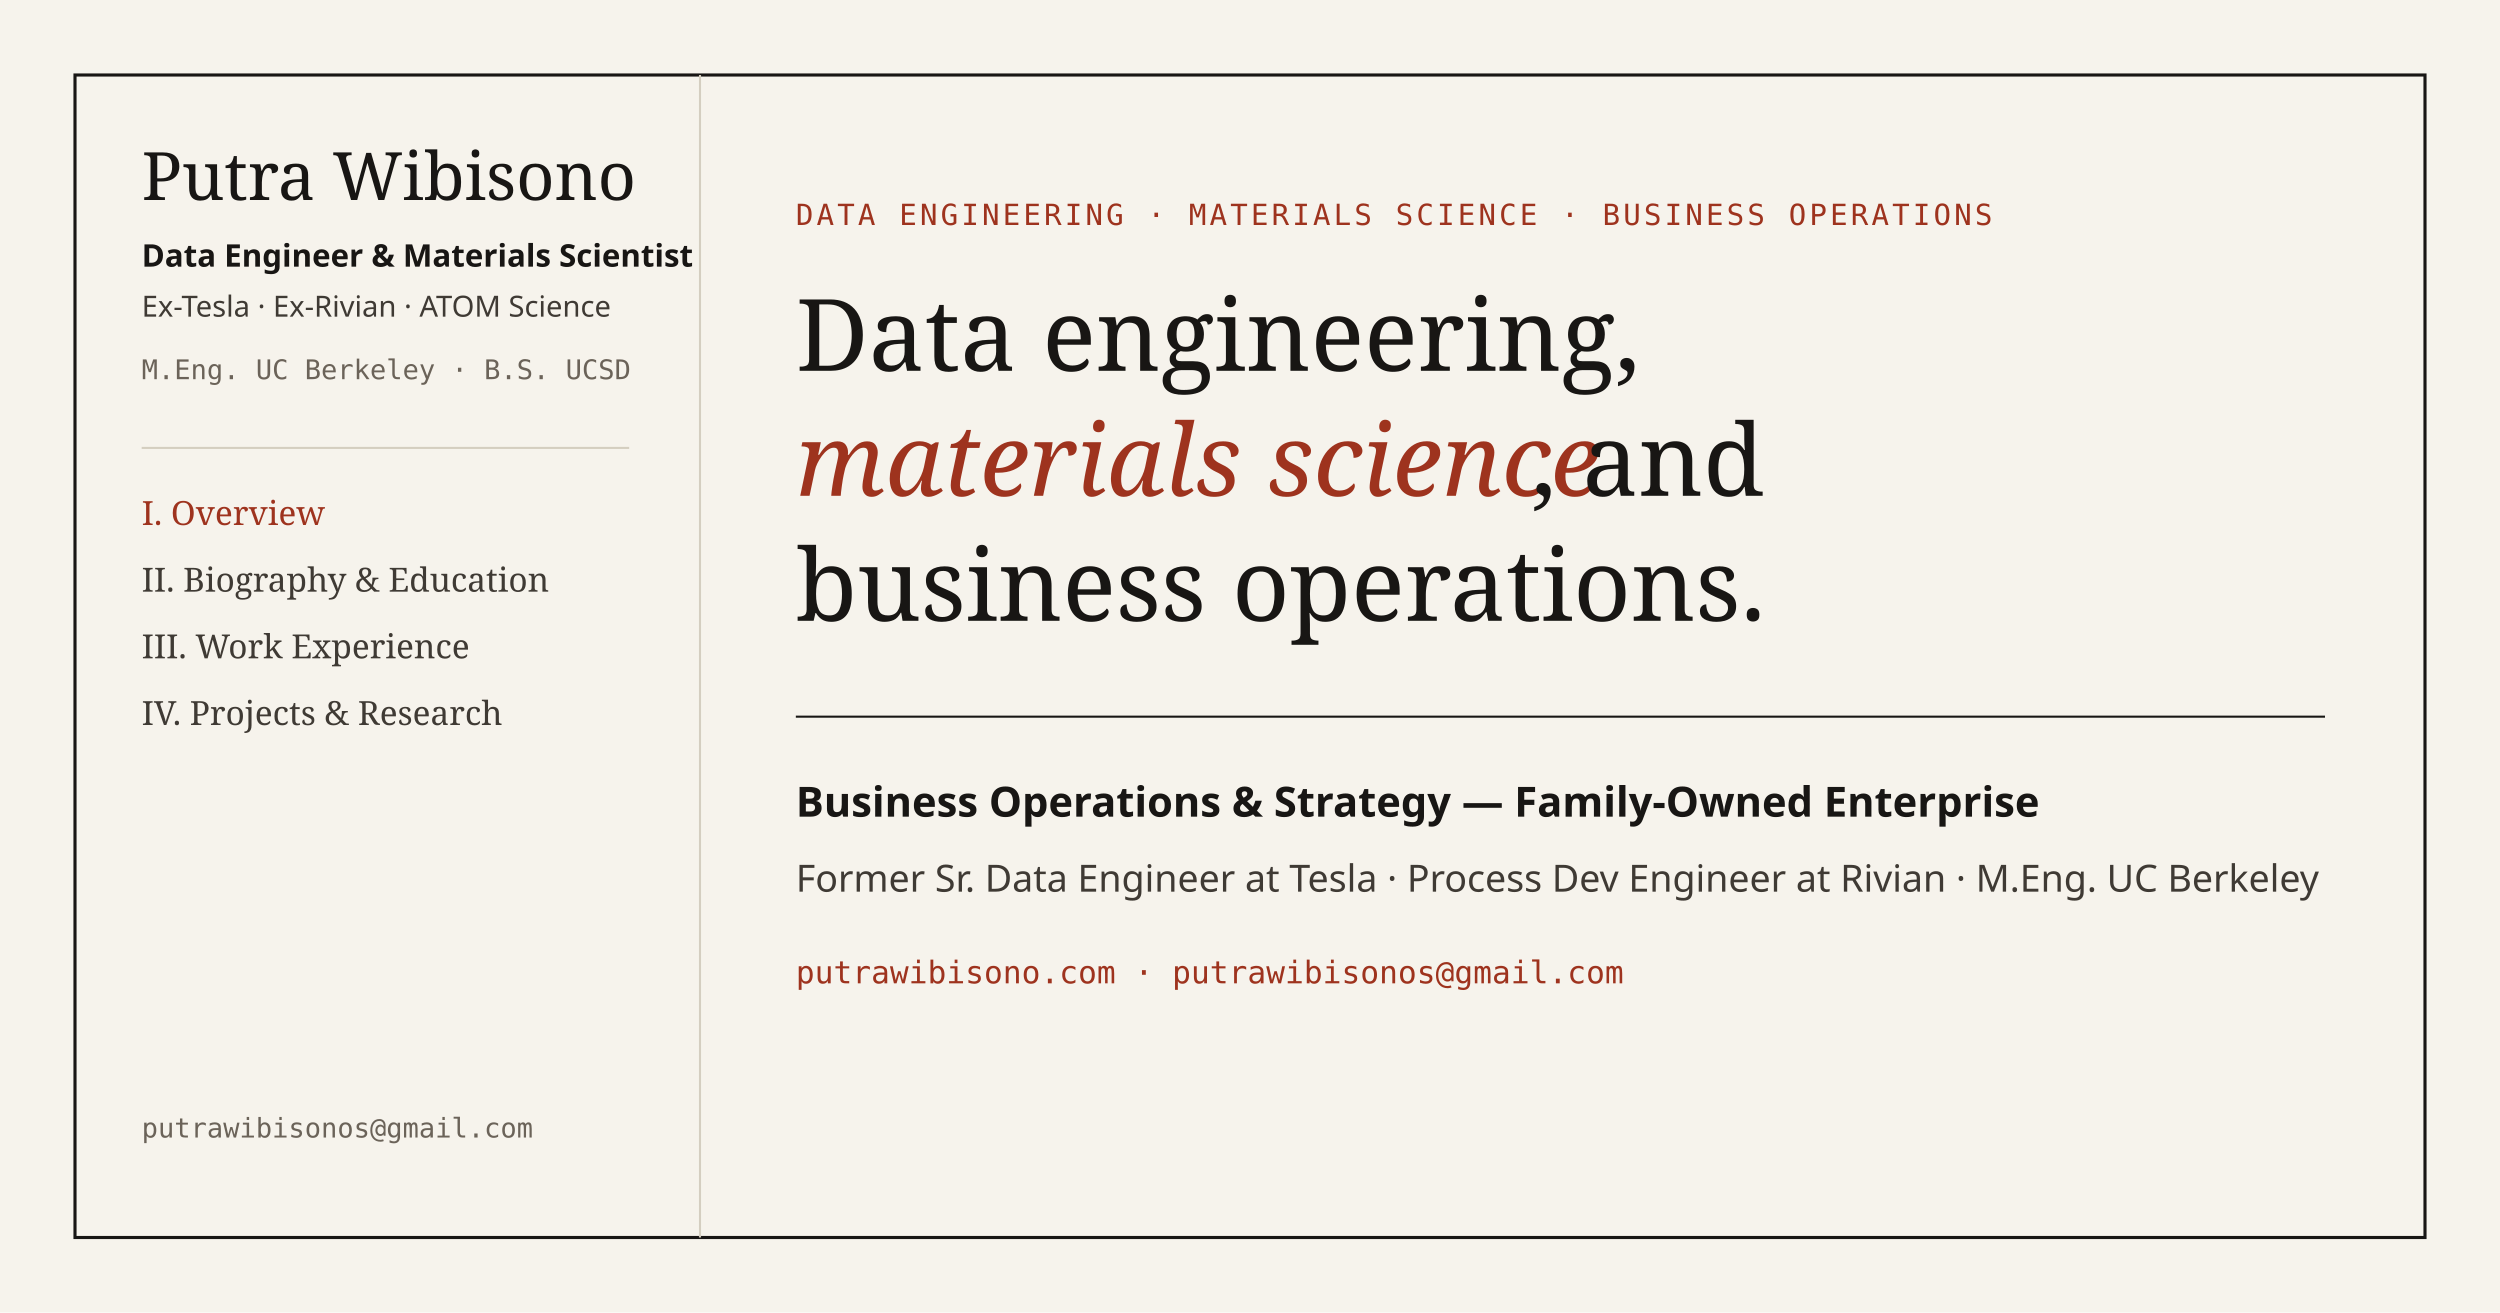
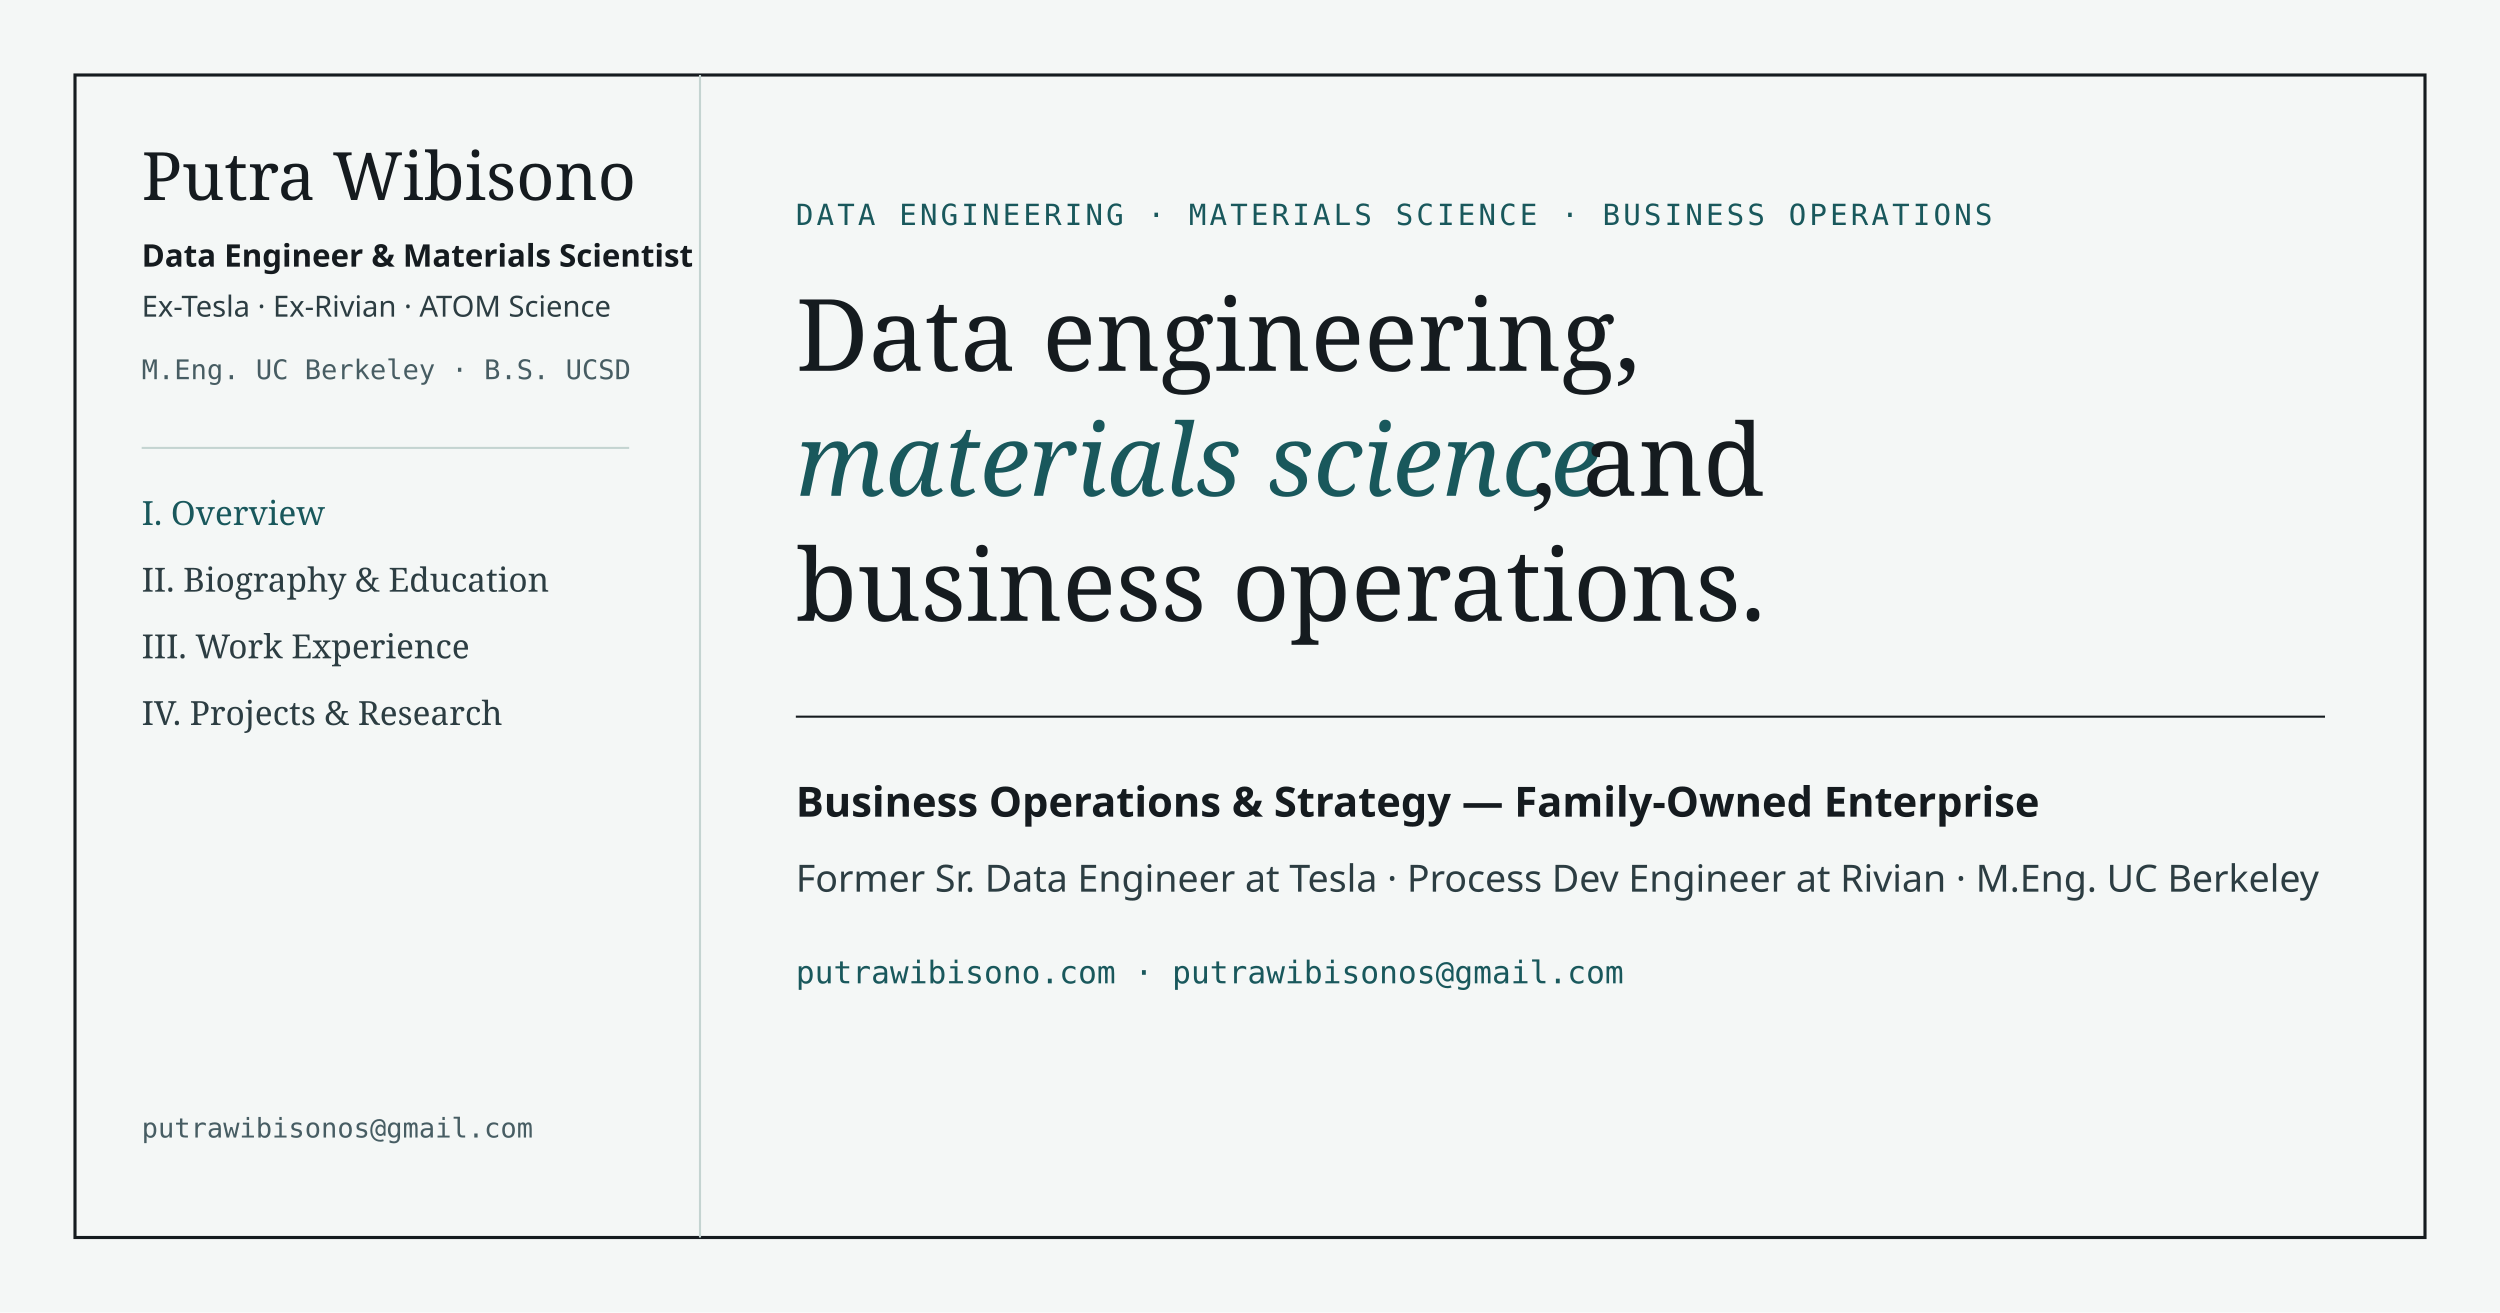
<svg xmlns="http://www.w3.org/2000/svg" viewBox="0 0 1200 630" role="img" aria-label="Putra Wibisono — Data Engineer, Materials Scientist &amp; Business Operations">
-   <rect width="1200" height="630" fill="#F6F3EC" />
-   <rect x="36" y="36" width="1128" height="558" fill="none" stroke="#181614" stroke-width="1.5" />
-   <line x1="336" y1="36" x2="336" y2="594" stroke="#D4CEC0" stroke-width="1" />
-   <text x="68" y="96" font-family="Georgia, serif" font-size="32" fill="#181614">Putra Wibisono</text>
-   <text x="68" y="128" font-family="sans-serif" font-size="15" font-weight="600" fill="#181614">Data Engineer &amp; Materials Scientist</text>
-   <text x="68" y="152" font-family="sans-serif" font-size="14" fill="#3F3A34">Ex-Tesla · Ex-Rivian · ATOM Science</text>
-   <text x="68" y="182" font-family="monospace" font-size="13" fill="#6B6359">M.Eng. UC Berkeley · B.S. UCSD</text>
-   <line x1="68" y1="215" x2="302" y2="215" stroke="#D4CEC0" stroke-width="1" />
-   <text x="68" y="252" font-family="Georgia, serif" font-size="16" fill="#9E331E">I. Overview</text>
-   <text x="68" y="284" font-family="Georgia, serif" font-size="16" fill="#3F3A34">II. Biography &amp; Education</text>
-   <text x="68" y="316" font-family="Georgia, serif" font-size="16" fill="#3F3A34">III. Work Experience</text>
-   <text x="68" y="348" font-family="Georgia, serif" font-size="16" fill="#3F3A34">IV. Projects &amp; Research</text>
-   <text x="68" y="546" font-family="monospace" font-size="13" fill="#6B6359">putrawibisonos@gmail.com</text>
-   <text x="382" y="108" font-family="monospace" font-size="14" fill="#9E331E" letter-spacing="1.5">DATA ENGINEERING · MATERIALS SCIENCE · BUSINESS OPERATIONS</text>
-   <text x="382" y="178" font-family="Georgia, serif" font-size="48" fill="#181614">Data engineering,</text>
-   <text x="382" y="238" font-family="Georgia, serif" font-style="italic" font-size="48" fill="#9E331E">materials science</text>
-   <text x="735" y="238" font-family="Georgia, serif" font-size="48" fill="#181614">, and</text>
-   <text x="382" y="298" font-family="Georgia, serif" font-size="48" fill="#181614">business operations.</text>
-   <line x1="382" y1="344" x2="1116" y2="344" stroke="#181614" stroke-width="1" />
-   <text x="382" y="392" font-family="sans-serif" font-size="20" font-weight="600" fill="#181614">Business Operations &amp; Strategy — Family-Owned Enterprise</text>
-   <text x="382" y="428" font-family="sans-serif" font-size="18" fill="#3F3A34">Former Sr. Data Engineer at Tesla · Process Dev Engineer at Rivian · M.Eng. UC Berkeley</text>
-   <text x="382" y="472" font-family="monospace" font-size="15" fill="#9E331E">putrawibisono.com · putrawibisonos@gmail.com</text>
+   <rect width="1200" height="630" fill="#F4F7F6" />
+   <rect x="36" y="36" width="1128" height="558" fill="none" stroke="#151B1F" stroke-width="1.5" />
+   <line x1="336" y1="36" x2="336" y2="594" stroke="#C4D4D1" stroke-width="1" />
+   <text x="68" y="96" font-family="Georgia, serif" font-size="32" fill="#151B1F">Putra Wibisono</text>
+   <text x="68" y="128" font-family="sans-serif" font-size="15" font-weight="600" fill="#151B1F">Data Engineer &amp; Materials Scientist</text>
+   <text x="68" y="152" font-family="sans-serif" font-size="14" fill="#2C3D42">Ex-Tesla · Ex-Rivian · ATOM Science</text>
+   <text x="68" y="182" font-family="monospace" font-size="13" fill="#475D63">M.Eng. UC Berkeley · B.S. UCSD</text>
+   <line x1="68" y1="215" x2="302" y2="215" stroke="#C4D4D1" stroke-width="1" />
+   <text x="68" y="252" font-family="Georgia, serif" font-size="16" fill="#19585C">I. Overview</text>
+   <text x="68" y="284" font-family="Georgia, serif" font-size="16" fill="#2C3D42">II. Biography &amp; Education</text>
+   <text x="68" y="316" font-family="Georgia, serif" font-size="16" fill="#2C3D42">III. Work Experience</text>
+   <text x="68" y="348" font-family="Georgia, serif" font-size="16" fill="#2C3D42">IV. Projects &amp; Research</text>
+   <text x="68" y="546" font-family="monospace" font-size="13" fill="#475D63">putrawibisonos@gmail.com</text>
+   <text x="382" y="108" font-family="monospace" font-size="14" fill="#19585C" letter-spacing="1.5">DATA ENGINEERING · MATERIALS SCIENCE · BUSINESS OPERATIONS</text>
+   <text x="382" y="178" font-family="Georgia, serif" font-size="48" fill="#151B1F">Data engineering,</text>
+   <text x="382" y="238" font-family="Georgia, serif" font-style="italic" font-size="48" fill="#19585C">materials science</text>
+   <text x="735" y="238" font-family="Georgia, serif" font-size="48" fill="#151B1F">, and</text>
+   <text x="382" y="298" font-family="Georgia, serif" font-size="48" fill="#151B1F">business operations.</text>
+   <line x1="382" y1="344" x2="1116" y2="344" stroke="#151B1F" stroke-width="1" />
+   <text x="382" y="392" font-family="sans-serif" font-size="20" font-weight="600" fill="#151B1F">Business Operations &amp; Strategy — Family-Owned Enterprise</text>
+   <text x="382" y="428" font-family="sans-serif" font-size="18" fill="#2C3D42">Former Sr. Data Engineer at Tesla · Process Dev Engineer at Rivian · M.Eng. UC Berkeley</text>
+   <text x="382" y="472" font-family="monospace" font-size="15" fill="#19585C">putrawibisono.com · putrawibisonos@gmail.com</text>
</svg>
